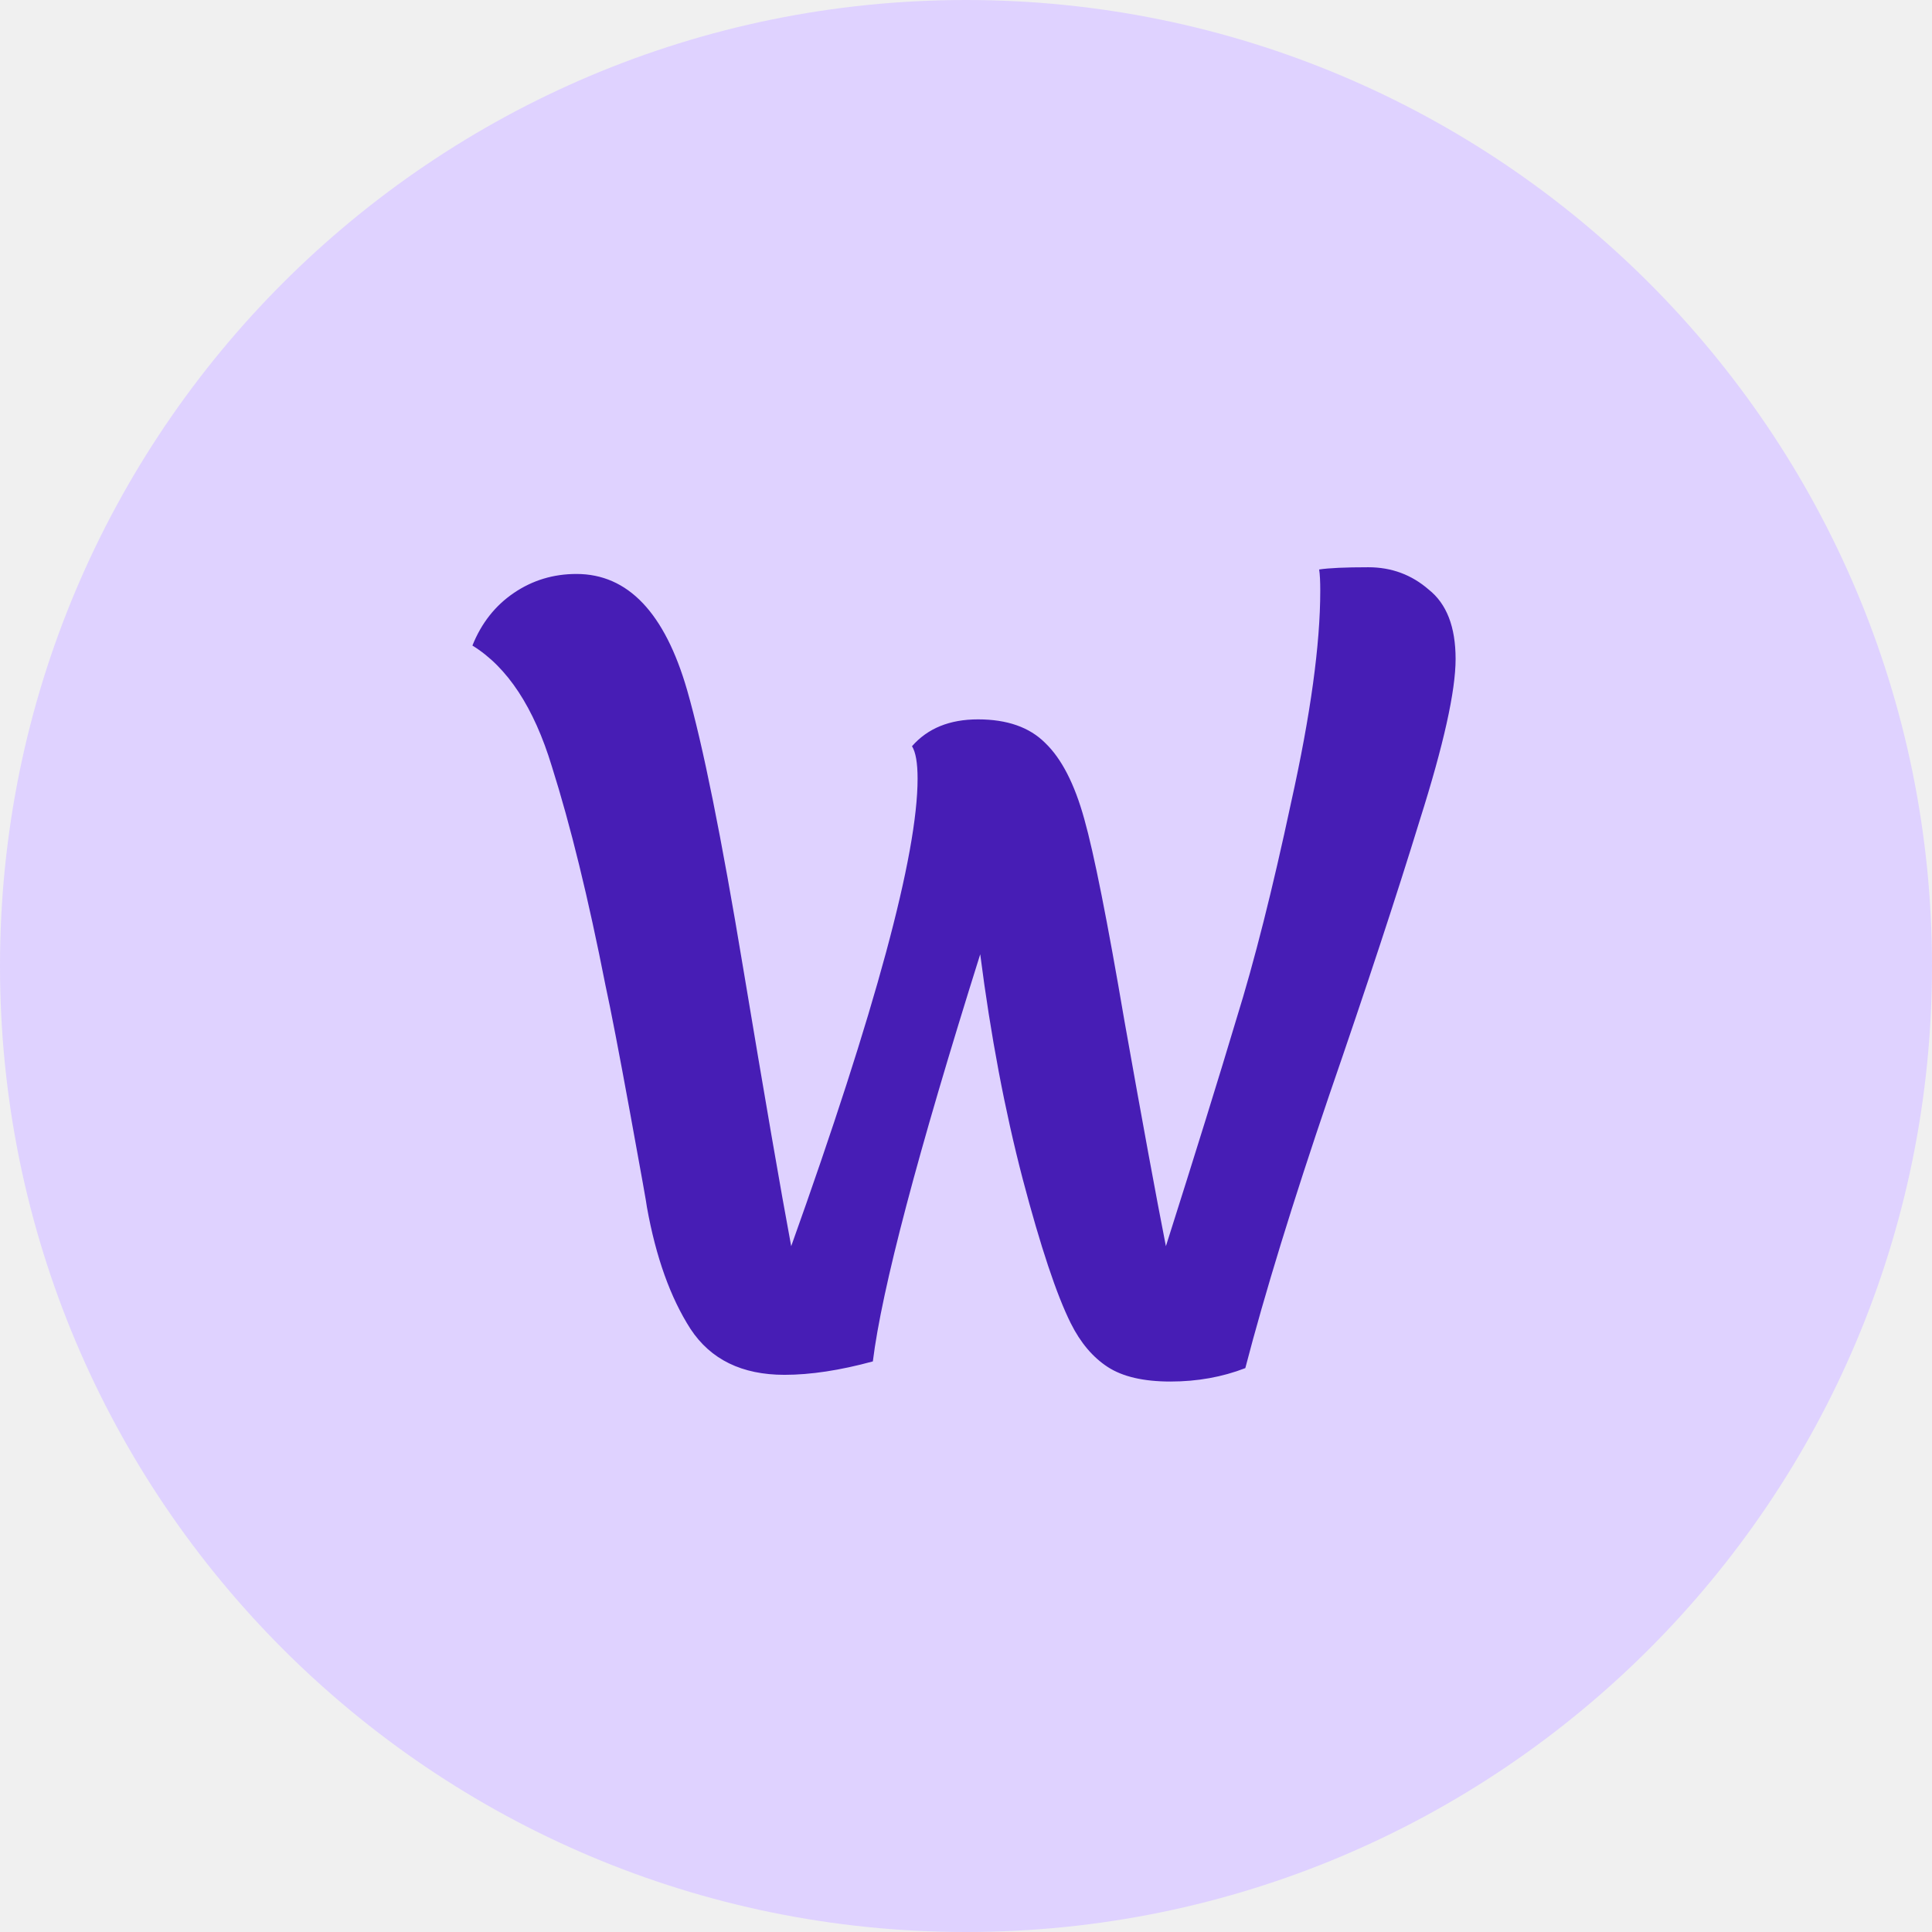
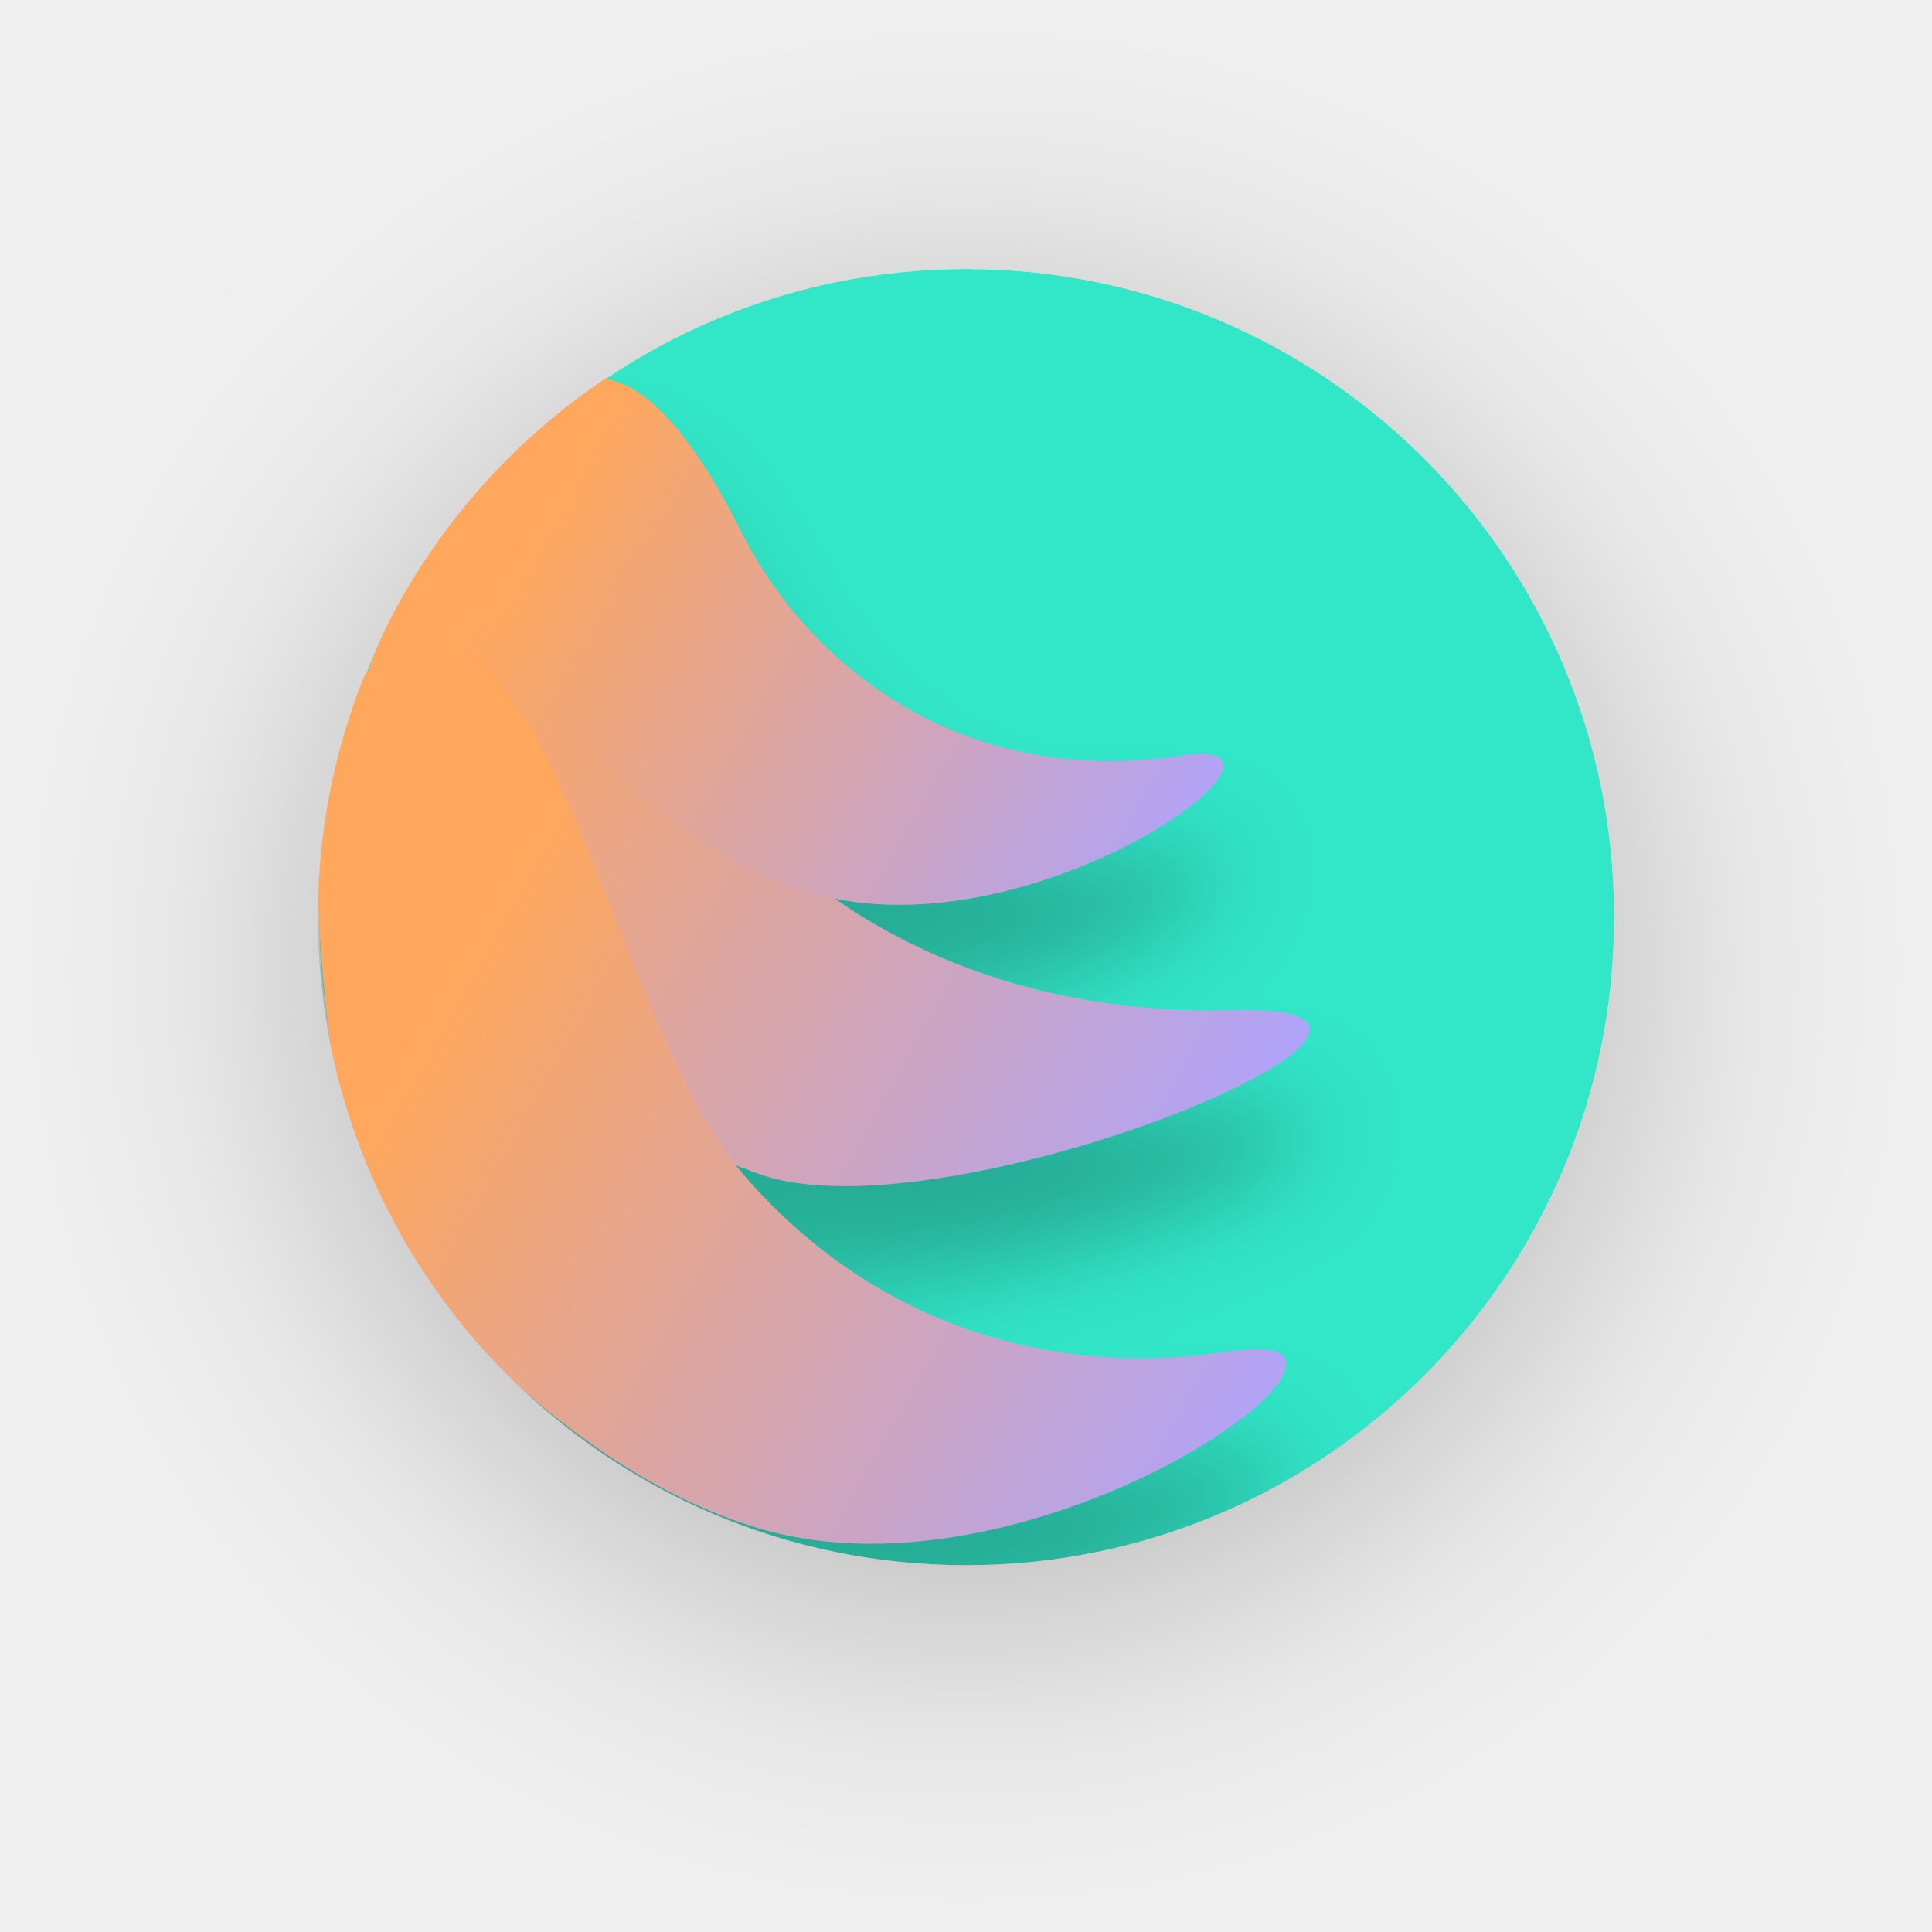
- <svg xmlns="http://www.w3.org/2000/svg" width="418" height="418" viewBox="0 0 418 418" fill="none">
-   <circle cx="209" cy="209" r="209" fill="#DFD2FF" />
-   <path d="M269.432 296C264.431 297.936 259.026 298.904 253.218 298.904C247.41 298.904 242.893 297.855 239.666 295.758C236.439 293.661 233.777 290.515 231.68 286.32C228.615 280.189 225.146 269.783 221.274 255.102C217.402 240.259 214.337 224.045 212.078 206.46C198.526 249.536 190.782 278.899 188.846 294.548C181.747 296.484 175.375 297.452 169.728 297.452C160.532 297.452 153.756 294.145 149.4 287.53C145.044 280.754 141.898 271.961 139.962 261.152C139.962 260.829 138.752 254.053 136.332 240.824C133.912 227.595 132.137 218.399 131.008 213.236C127.297 194.36 123.425 178.549 119.392 165.804C115.52 153.059 109.793 144.347 102.21 139.668C104.146 134.828 107.131 131.037 111.164 128.294C115.197 125.551 119.715 124.18 124.716 124.18C135.848 124.18 143.834 132.569 148.674 149.348C152.062 161.125 156.095 181.131 160.774 209.364C165.453 237.436 168.921 257.522 171.18 269.622C189.411 218.641 198.526 184.922 198.526 168.466C198.526 165.078 198.123 162.739 197.316 161.448C200.704 157.576 205.463 155.64 211.594 155.64C217.886 155.64 222.726 157.334 226.114 160.722C229.663 164.11 232.487 169.595 234.584 177.178C236.681 184.599 239.585 199.2 243.296 220.98C247.168 242.76 250.153 258.974 252.25 269.622C258.703 249.294 263.785 232.919 267.496 220.496C271.368 208.073 275.321 192.424 279.354 173.548C283.549 154.672 285.646 139.426 285.646 127.81C285.646 125.713 285.565 124.18 285.404 123.212C287.501 122.889 291.051 122.728 296.052 122.728C301.053 122.728 305.409 124.341 309.12 127.568C312.992 130.633 314.928 135.635 314.928 142.572C314.928 149.509 312.347 161.125 307.184 177.42C302.183 193.715 295.649 213.559 287.582 236.952C279.677 260.184 273.627 279.867 269.432 296Z" fill="#471DB5" />
+ <svg xmlns="http://www.w3.org/2000/svg" width="79" height="79" viewBox="0 0 79 79" fill="none">
+   <g filter="url(#filter0_d)">
+     <mask id="mask0" mask-type="alpha" maskUnits="userSpaceOnUse" x="13" y="11" width="53" height="53">
+       <circle cx="39.5" cy="37.5" r="26.5" fill="white" />
+     </mask>
+     <g mask="url(#mask0)">
+       <rect x="13.066" y="11" width="52.934" height="53" rx="26.467" fill="#32E6C8" />
+       <g filter="url(#filter1_d)">
+         <path d="M50.348 41.3C37.536 41.629 29.058 34.393 26.318 26.881C25.181 23.765 25.488 14.483 22.971 16.642C15.98 22.642 14.065 28.395 14.065 33.5C14.065 38.232 23.294 45.221 31.032 48.005C38.77 50.789 62.005 41 50.348 41.3Z" fill="url(#paint0_linear)" />
+         <path d="M50.348 55.251C41.402 56.622 34.502 52.928 30.24 47.836C25.011 41.588 22.122 22.167 15.563 27C11.155 30.248 13.566 44 14.524 48.535C14.844 50.049 22.055 59.853 31.044 62.5C42.71 65.936 58.509 54 50.348 55.251Z" fill="url(#paint1_linear)" />
+         <path d="M48.264 30.901C39.362 32.255 33.055 27.233 30.301 21.721C28.579 18.273 25.62 13.718 22.63 16.149C14.053 23.122 20.154 25.283 20.297 25.697C20.685 26.832 26.176 34.466 33.193 36.517C42.301 39.178 54.635 29.931 48.264 30.901Z" fill="url(#paint2_linear)" />
+       </g>
+     </g>
+   </g>
+   <defs>
+     <filter id="filter0_d" x="0" y="0" width="79" height="79" filterUnits="userSpaceOnUse" color-interpolation-filters="sRGB">
+       <feFlood flood-opacity="0" result="BackgroundImageFix" />
+       <feColorMatrix in="SourceAlpha" type="matrix" values="0 0 0 0 0 0 0 0 0 0 0 0 0 0 0 0 0 0 127 0" />
+       <feOffset dy="2" />
+       <feGaussianBlur stdDeviation="6.5" />
+       <feColorMatrix type="matrix" values="0 0 0 0 0 0 0 0 0 0 0 0 0 0 0 0 0 0 0.25 0" />
+       <feBlend mode="normal" in2="BackgroundImageFix" result="effect1_dropShadow" />
+       <feBlend mode="normal" in="SourceGraphic" in2="effect1_dropShadow" result="shape" />
+     </filter>
+     <filter id="filter1_d" x="9" y="15.464" width="48.561" height="55.66" filterUnits="userSpaceOnUse" color-interpolation-filters="sRGB">
+       <feFlood flood-opacity="0" result="BackgroundImageFix" />
+       <feColorMatrix in="SourceAlpha" type="matrix" values="0 0 0 0 0 0 0 0 0 0 0 0 0 0 0 0 0 0 127 0" />
+       <feOffset dy="4" />
+       <feGaussianBlur stdDeviation="2" />
+       <feColorMatrix type="matrix" values="0 0 0 0 0 0 0 0 0 0 0 0 0 0 0 0 0 0 0.25 0" />
+       <feBlend mode="normal" in2="BackgroundImageFix" result="effect1_dropShadow" />
+       <feBlend mode="normal" in="SourceGraphic" in2="effect1_dropShadow" result="shape" />
+     </filter>
+     <linearGradient id="paint0_linear" x1="18.88" y1="24.594" x2="53.822" y2="44.289" gradientUnits="userSpaceOnUse">
+       <stop stop-color="#FFA75C" />
+       <stop offset="1" stop-color="#ADA3FF" />
+     </linearGradient>
+     <linearGradient id="paint1_linear" x1="18.88" y1="38.545" x2="53.822" y2="58.24" gradientUnits="userSpaceOnUse">
+       <stop stop-color="#FFA75C" />
+       <stop offset="1" stop-color="#ADA3FF" />
+     </linearGradient>
+     <linearGradient id="paint2_linear" x1="23.697" y1="17.958" x2="50.875" y2="33.394" gradientUnits="userSpaceOnUse">
+       <stop stop-color="#FFA75C" />
+       <stop offset="1" stop-color="#ADA3FF" />
+     </linearGradient>
+   </defs>
</svg>
